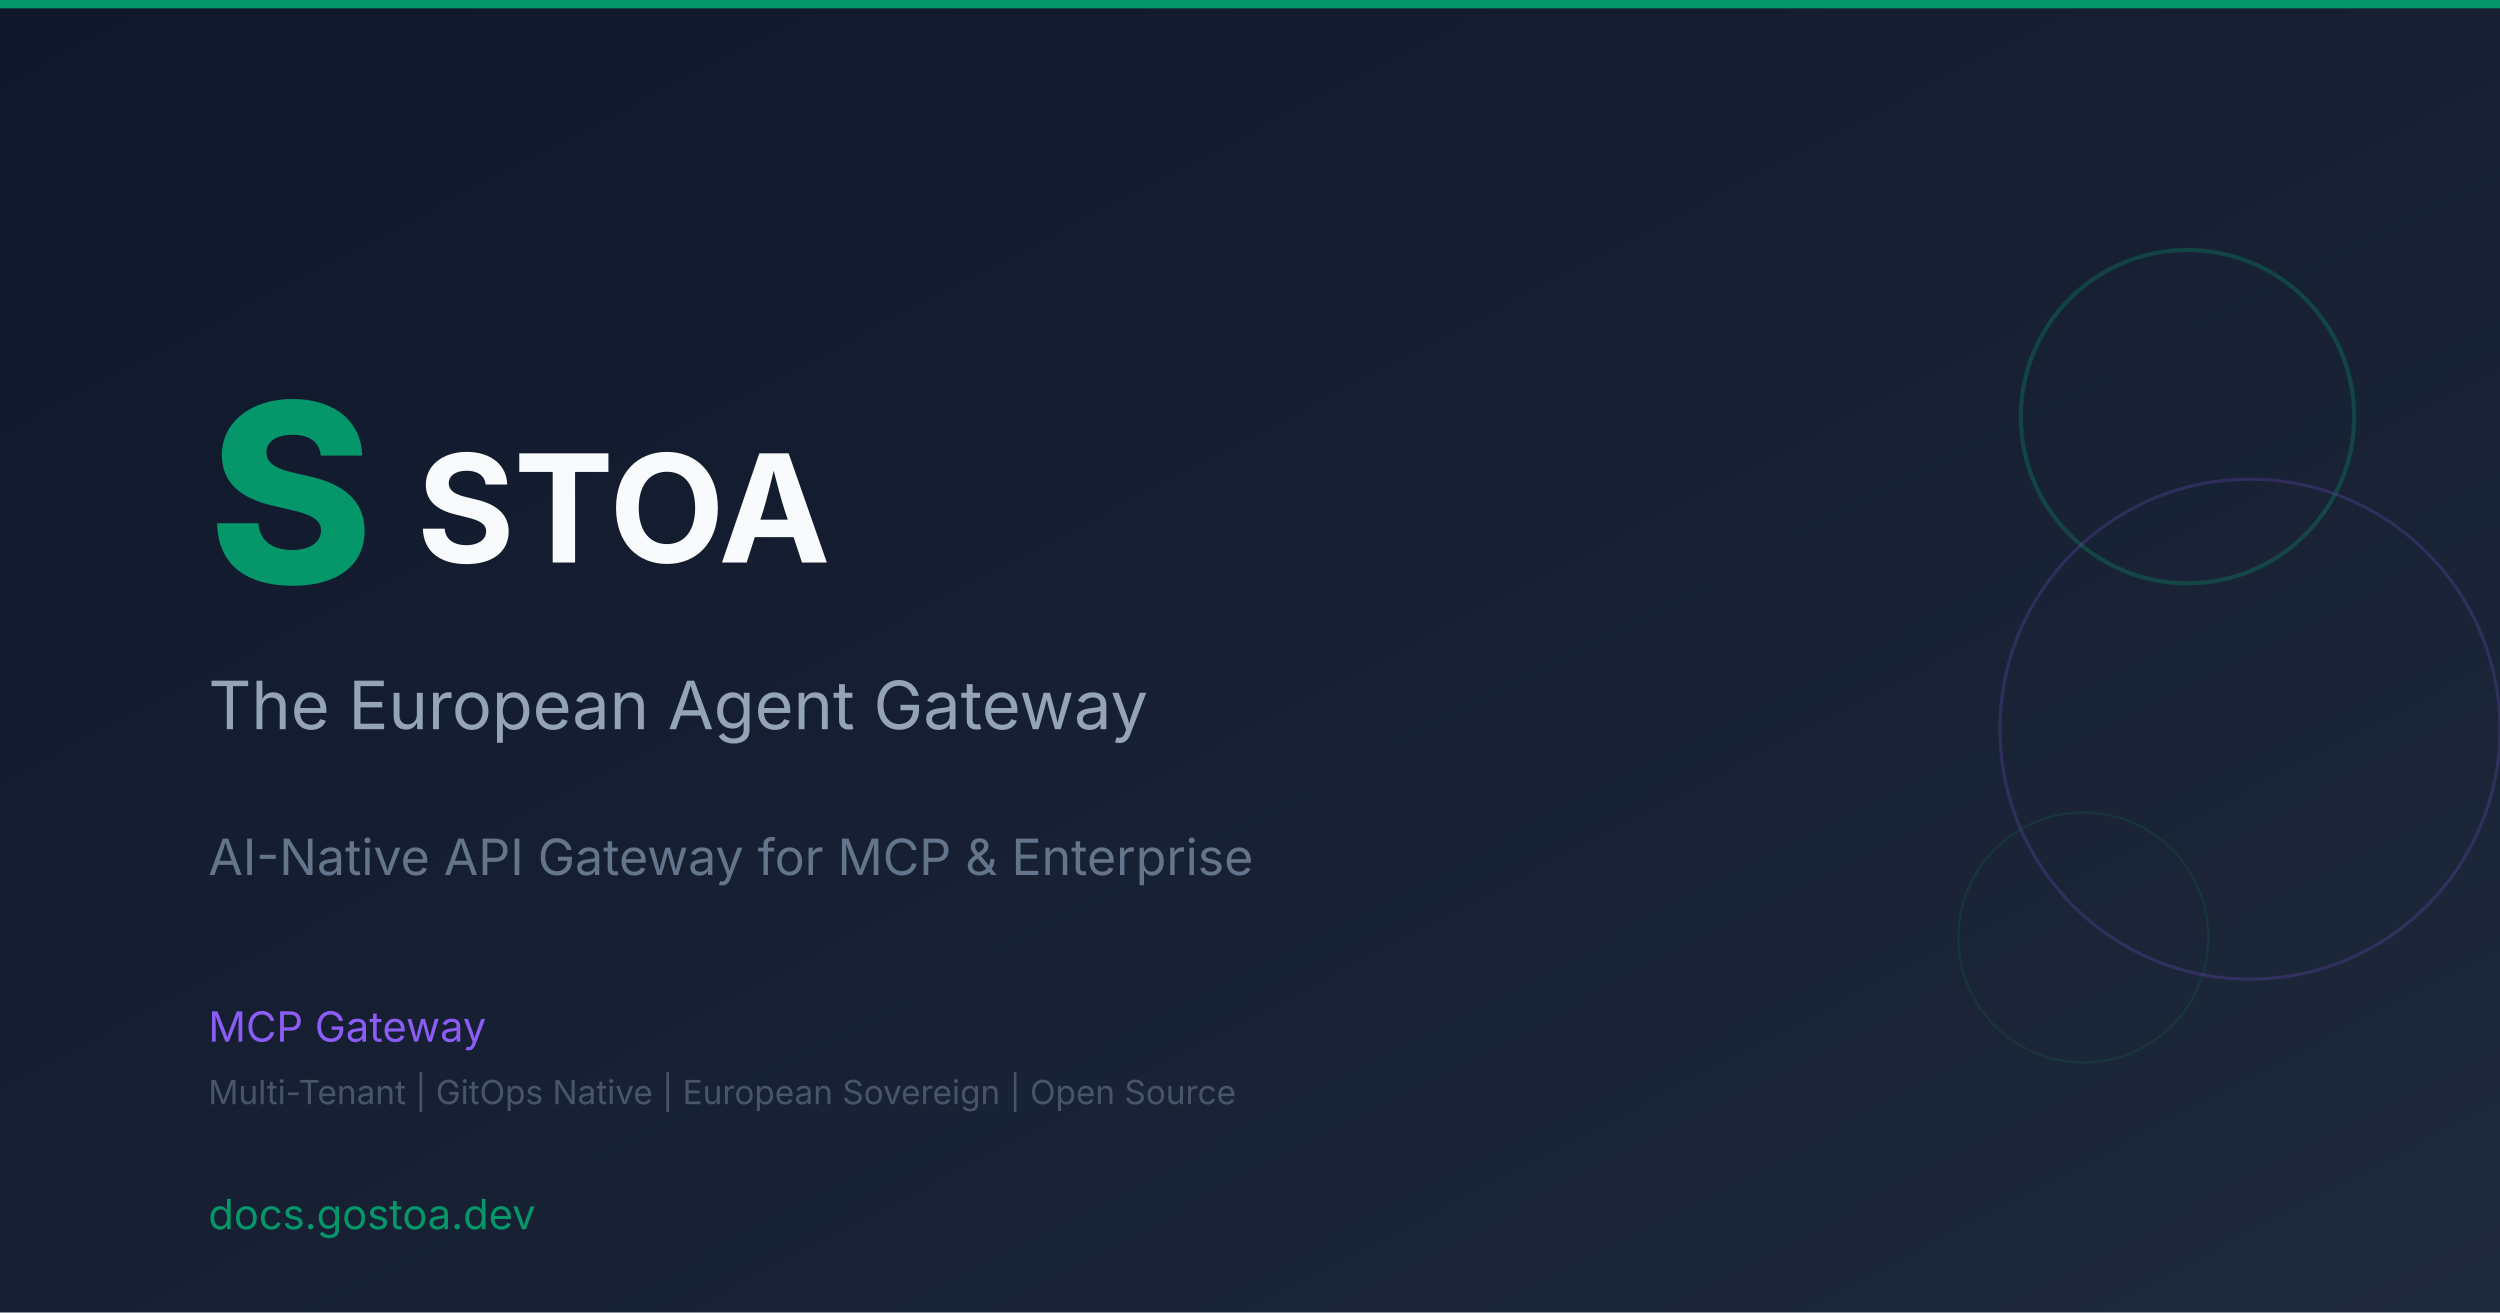
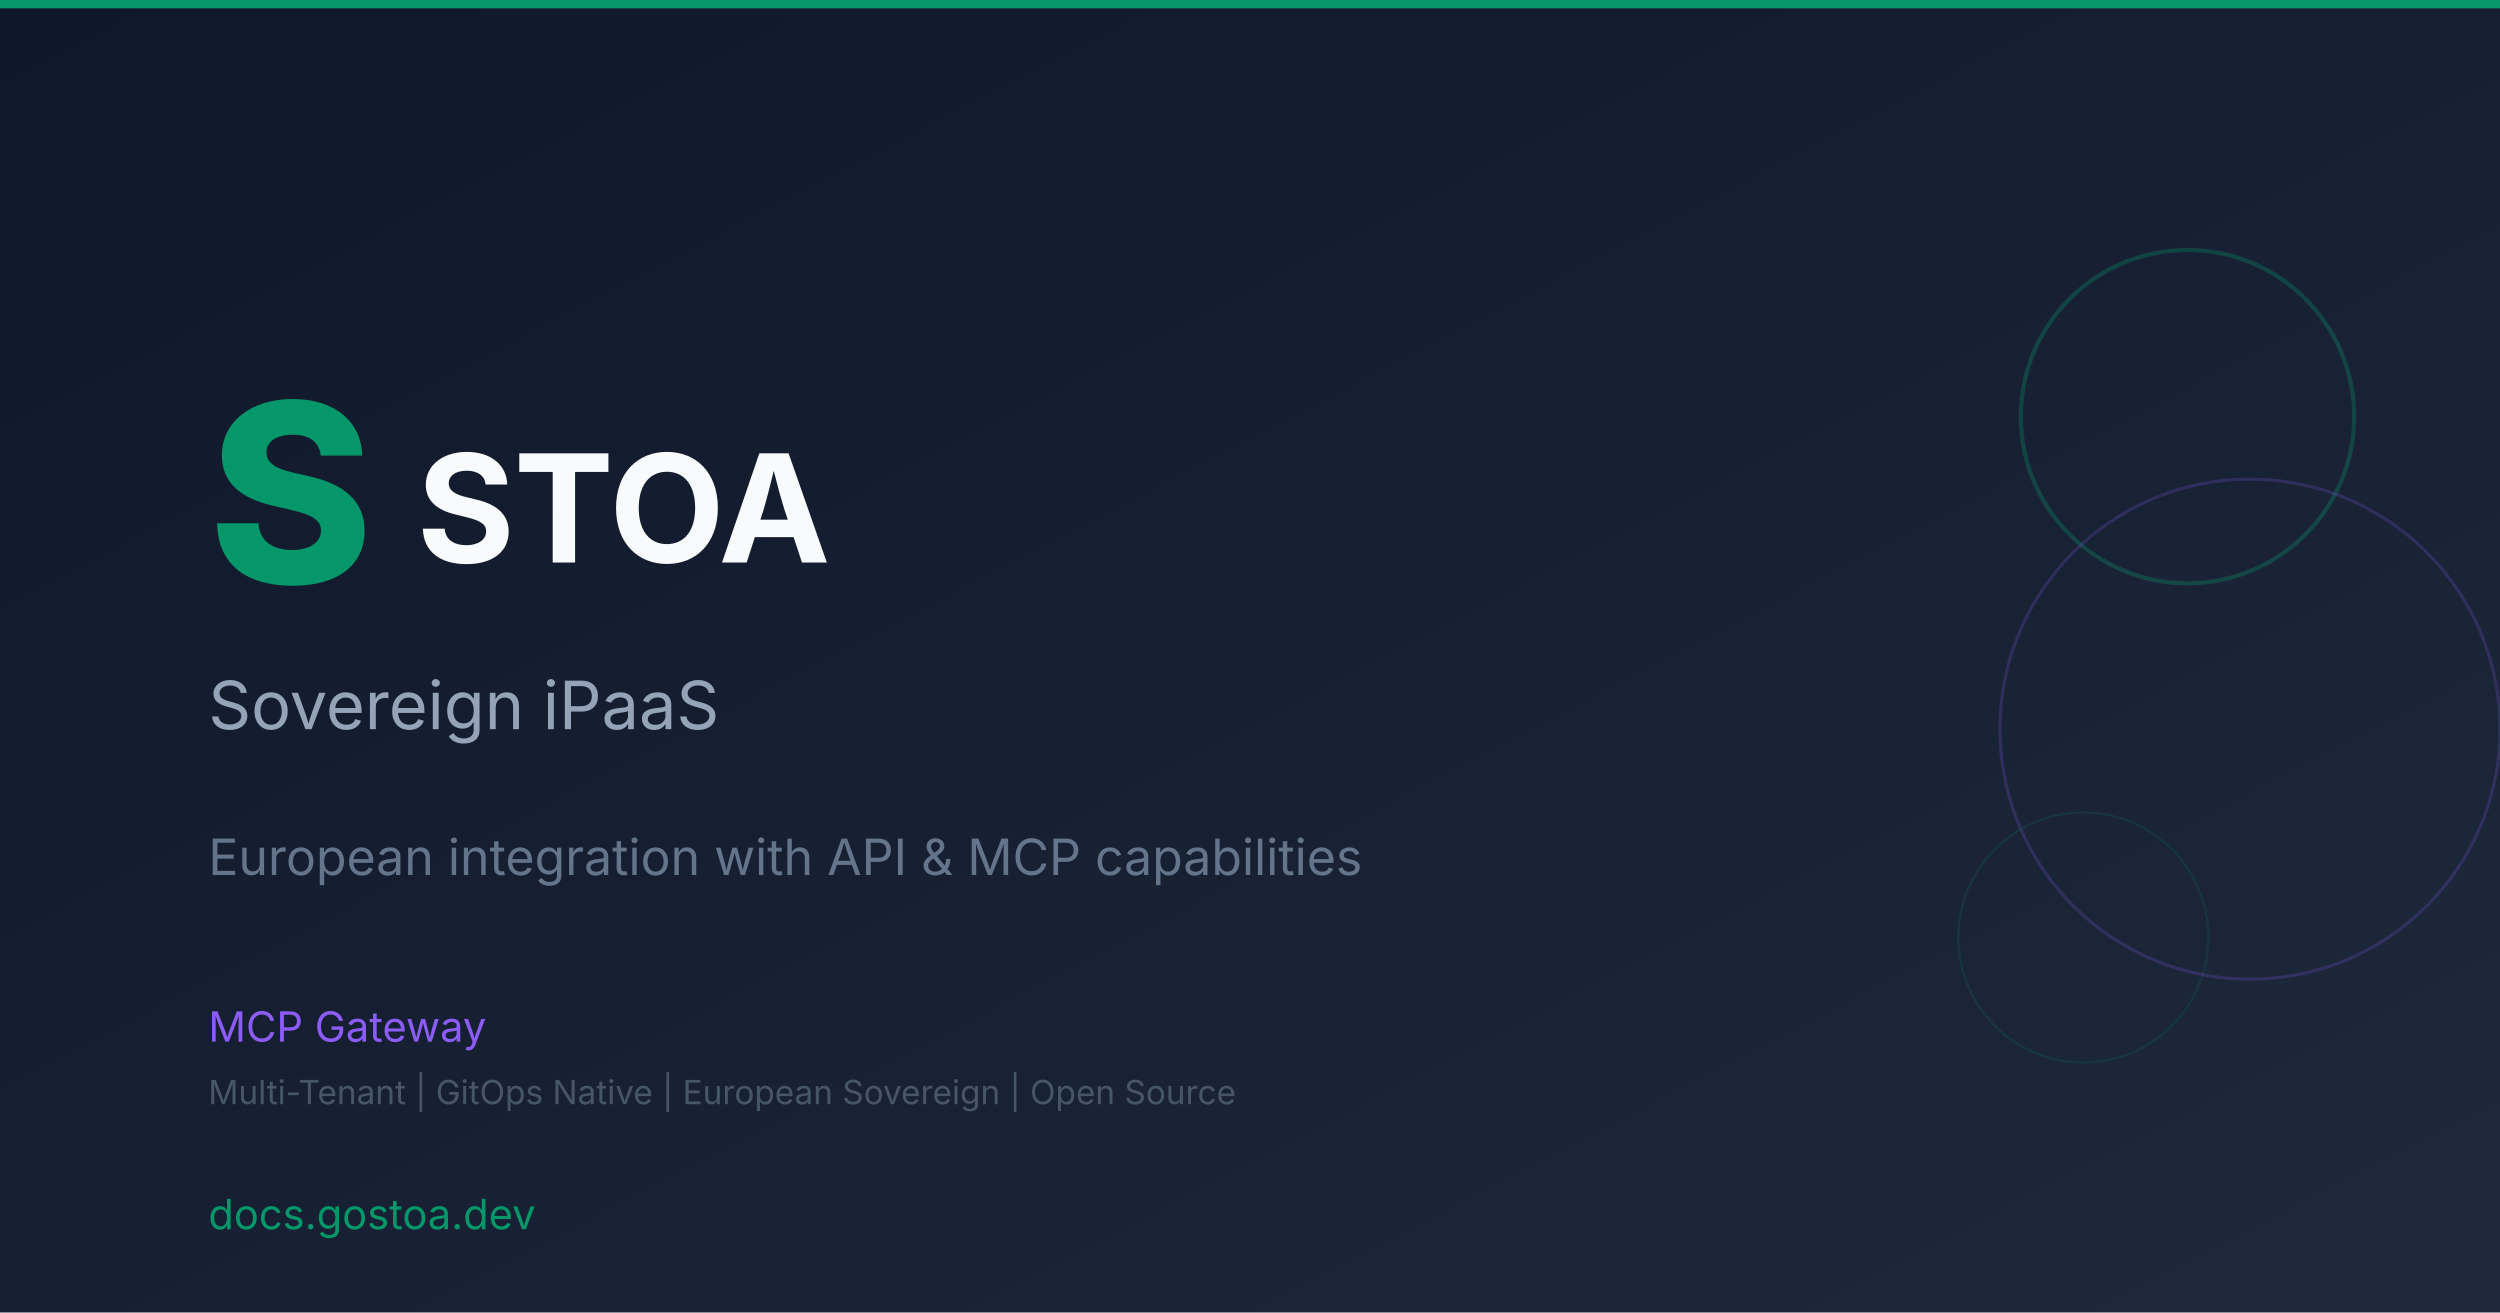
<svg xmlns="http://www.w3.org/2000/svg" width="1200" height="630" viewBox="0 0 1200 630">
  <defs>
    <linearGradient id="bg" x1="0%" y1="0%" x2="100%" y2="100%">
      <stop offset="0%" style="stop-color:#0f172a" />
      <stop offset="100%" style="stop-color:#1e293b" />
    </linearGradient>
  </defs>
  <rect width="1200" height="630" fill="url(#bg)" />
  <rect x="0" y="0" width="1200" height="4" fill="#059669" />
  <text x="100" y="280" font-family="system-ui, -apple-system, sans-serif" font-size="120" font-weight="800" fill="#059669">S</text>
  <text x="200" y="270" font-family="system-ui, -apple-system, sans-serif" font-size="72" font-weight="700" fill="#f8fafc">STOA</text>
-   <text x="100" y="350" font-family="system-ui, -apple-system, sans-serif" font-size="32" fill="#94a3b8">The European Agent Gateway</text>
-   <text x="100" y="420" font-family="system-ui, -apple-system, sans-serif" font-size="24" fill="#64748b">AI-Native API Gateway for MCP &amp; Enterprise</text>
+   <text x="100" y="350" font-family="system-ui, -apple-system, sans-serif" font-size="32" fill="#94a3b8">Sovereign iPaaS</text>
+   <text x="100" y="420" font-family="system-ui, -apple-system, sans-serif" font-size="24" fill="#64748b">European integration with API &amp; MCP capabilities</text>
  <text x="100" y="500" font-family="system-ui, -apple-system, sans-serif" font-size="20" fill="#8b5cf6">MCP Gateway</text>
  <text x="100" y="530" font-family="system-ui, -apple-system, sans-serif" font-size="16" fill="#475569">Multi-Tenant  |  GitOps Native  |  European Sovereign  |  Open Source</text>
  <text x="100" y="590" font-family="system-ui, -apple-system, sans-serif" font-size="20" fill="#059669">docs.gostoa.dev</text>
  <circle cx="1050" cy="200" r="80" fill="none" stroke="#059669" stroke-width="2" opacity="0.3" />
  <circle cx="1080" cy="350" r="120" fill="none" stroke="#8b5cf6" stroke-width="1.5" opacity="0.2" />
  <circle cx="1000" cy="450" r="60" fill="none" stroke="#059669" stroke-width="1" opacity="0.15" />
</svg>
